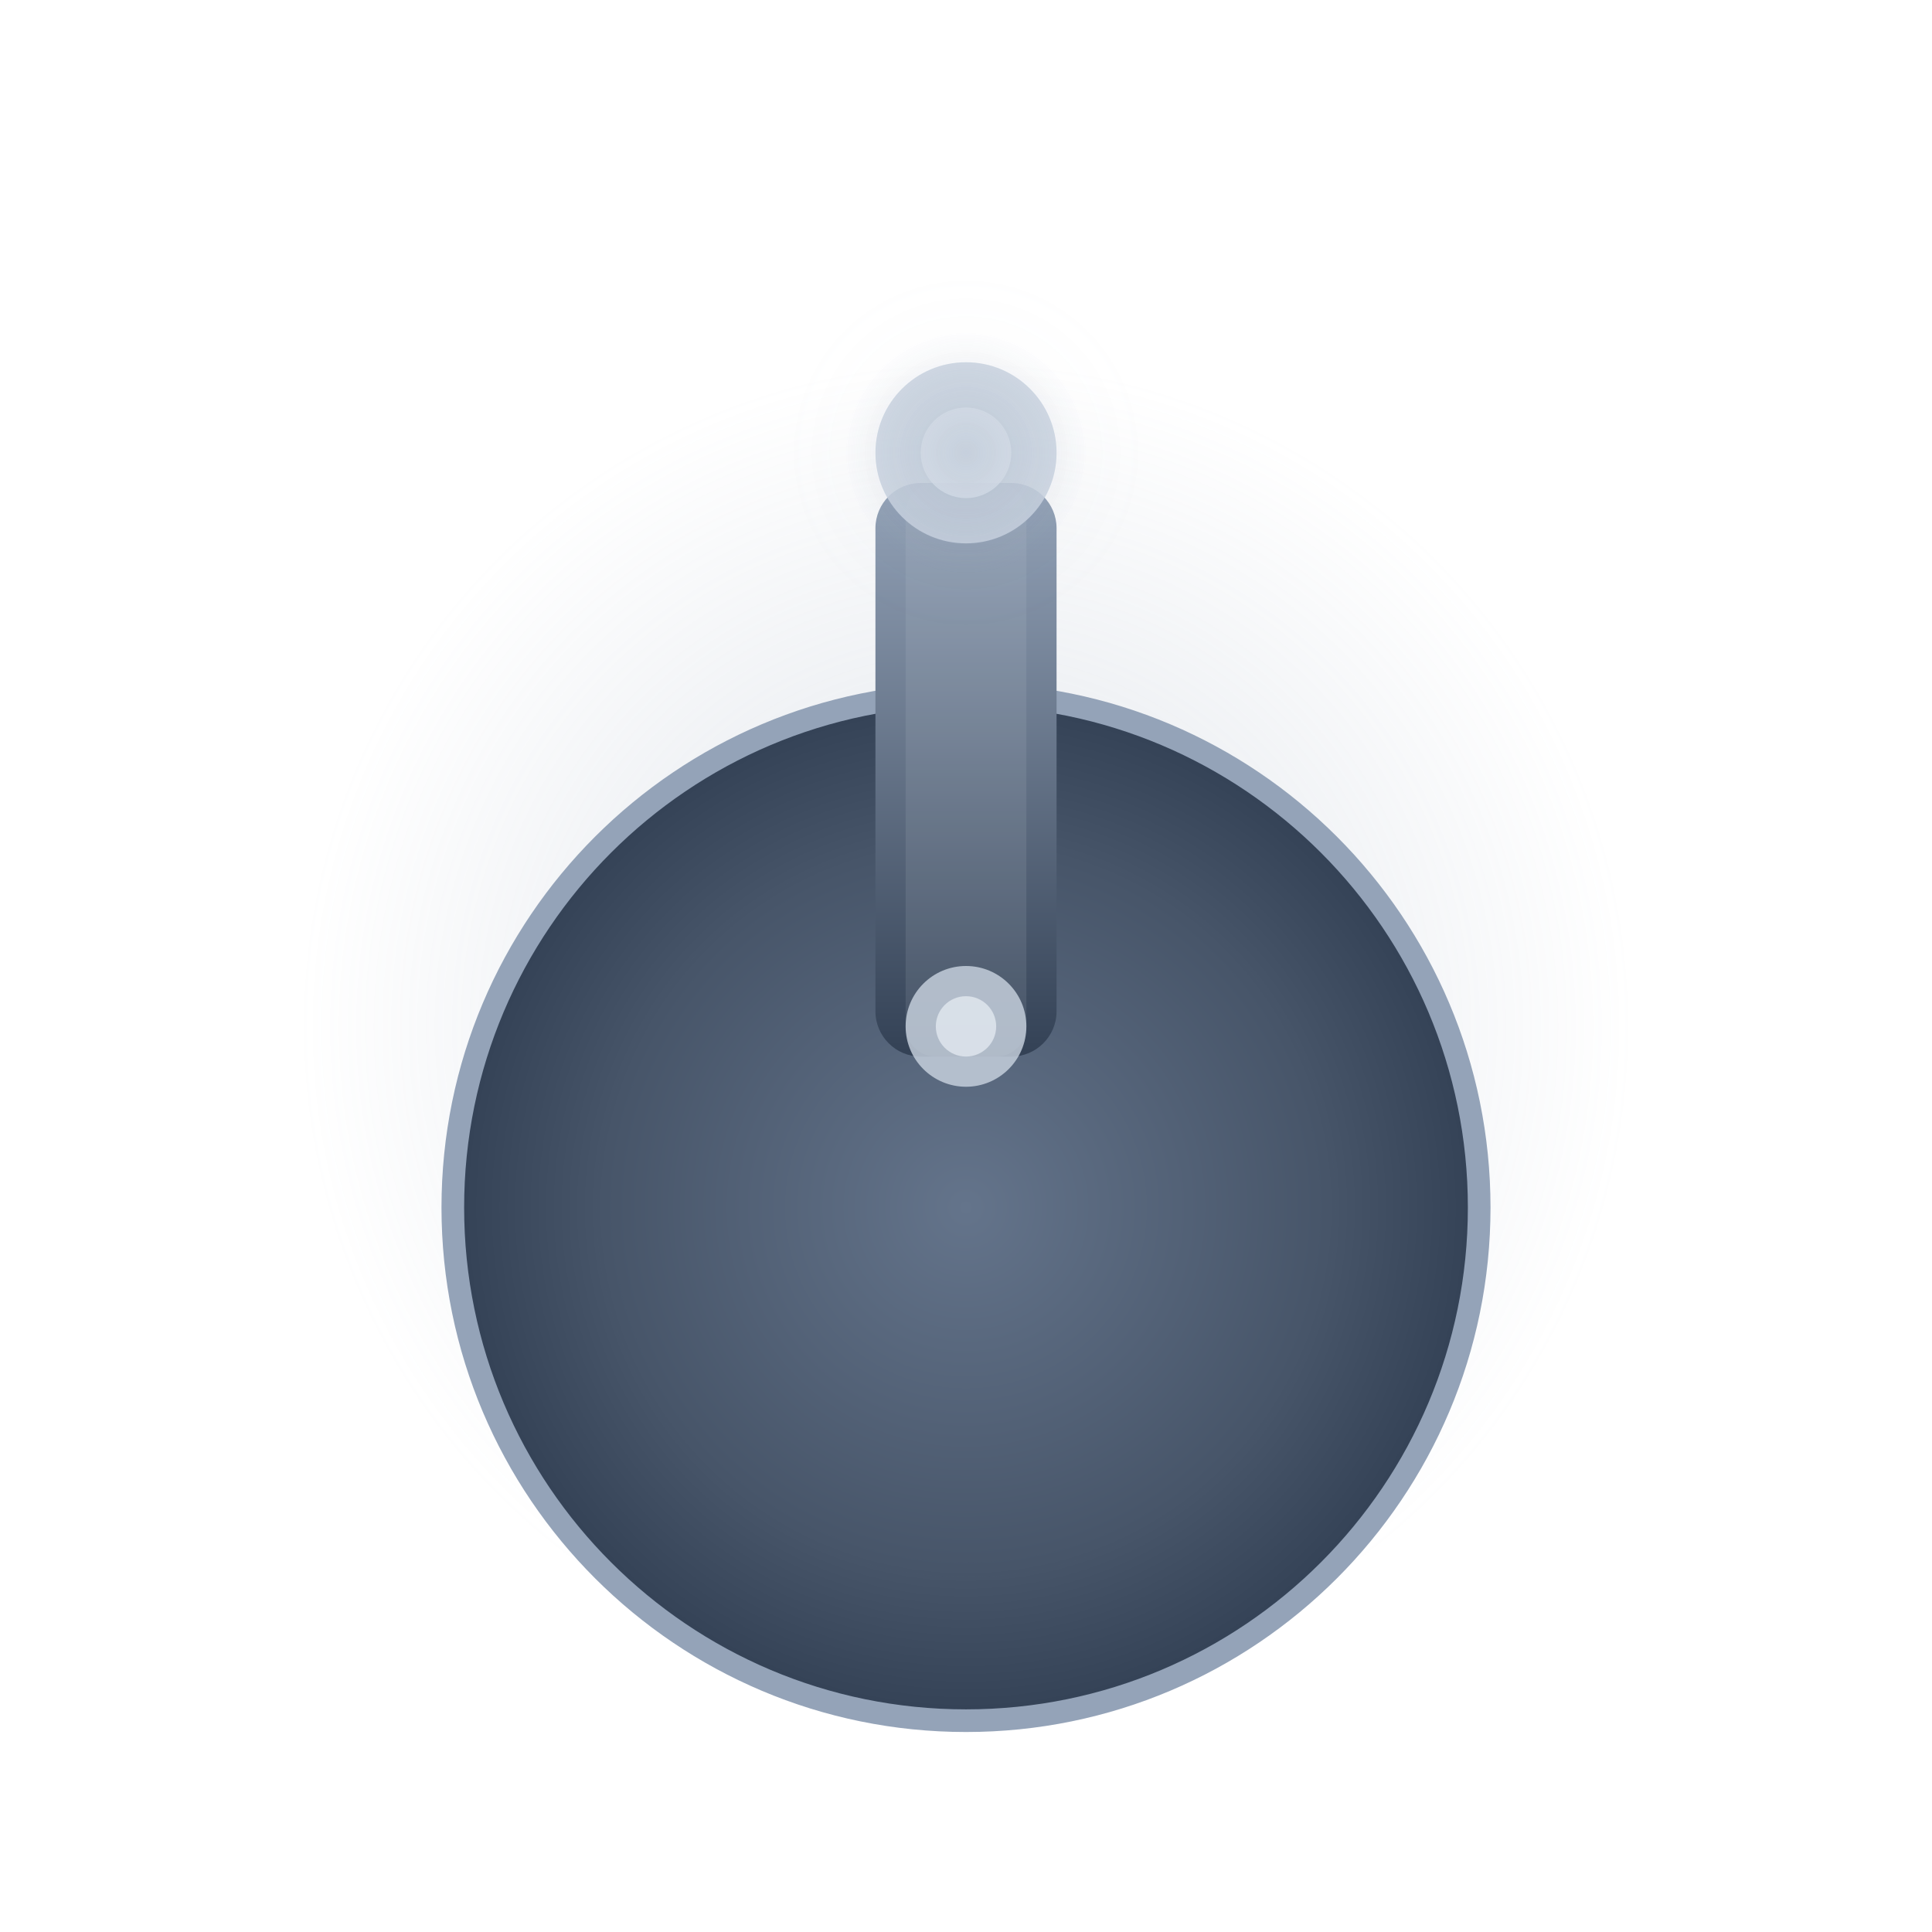
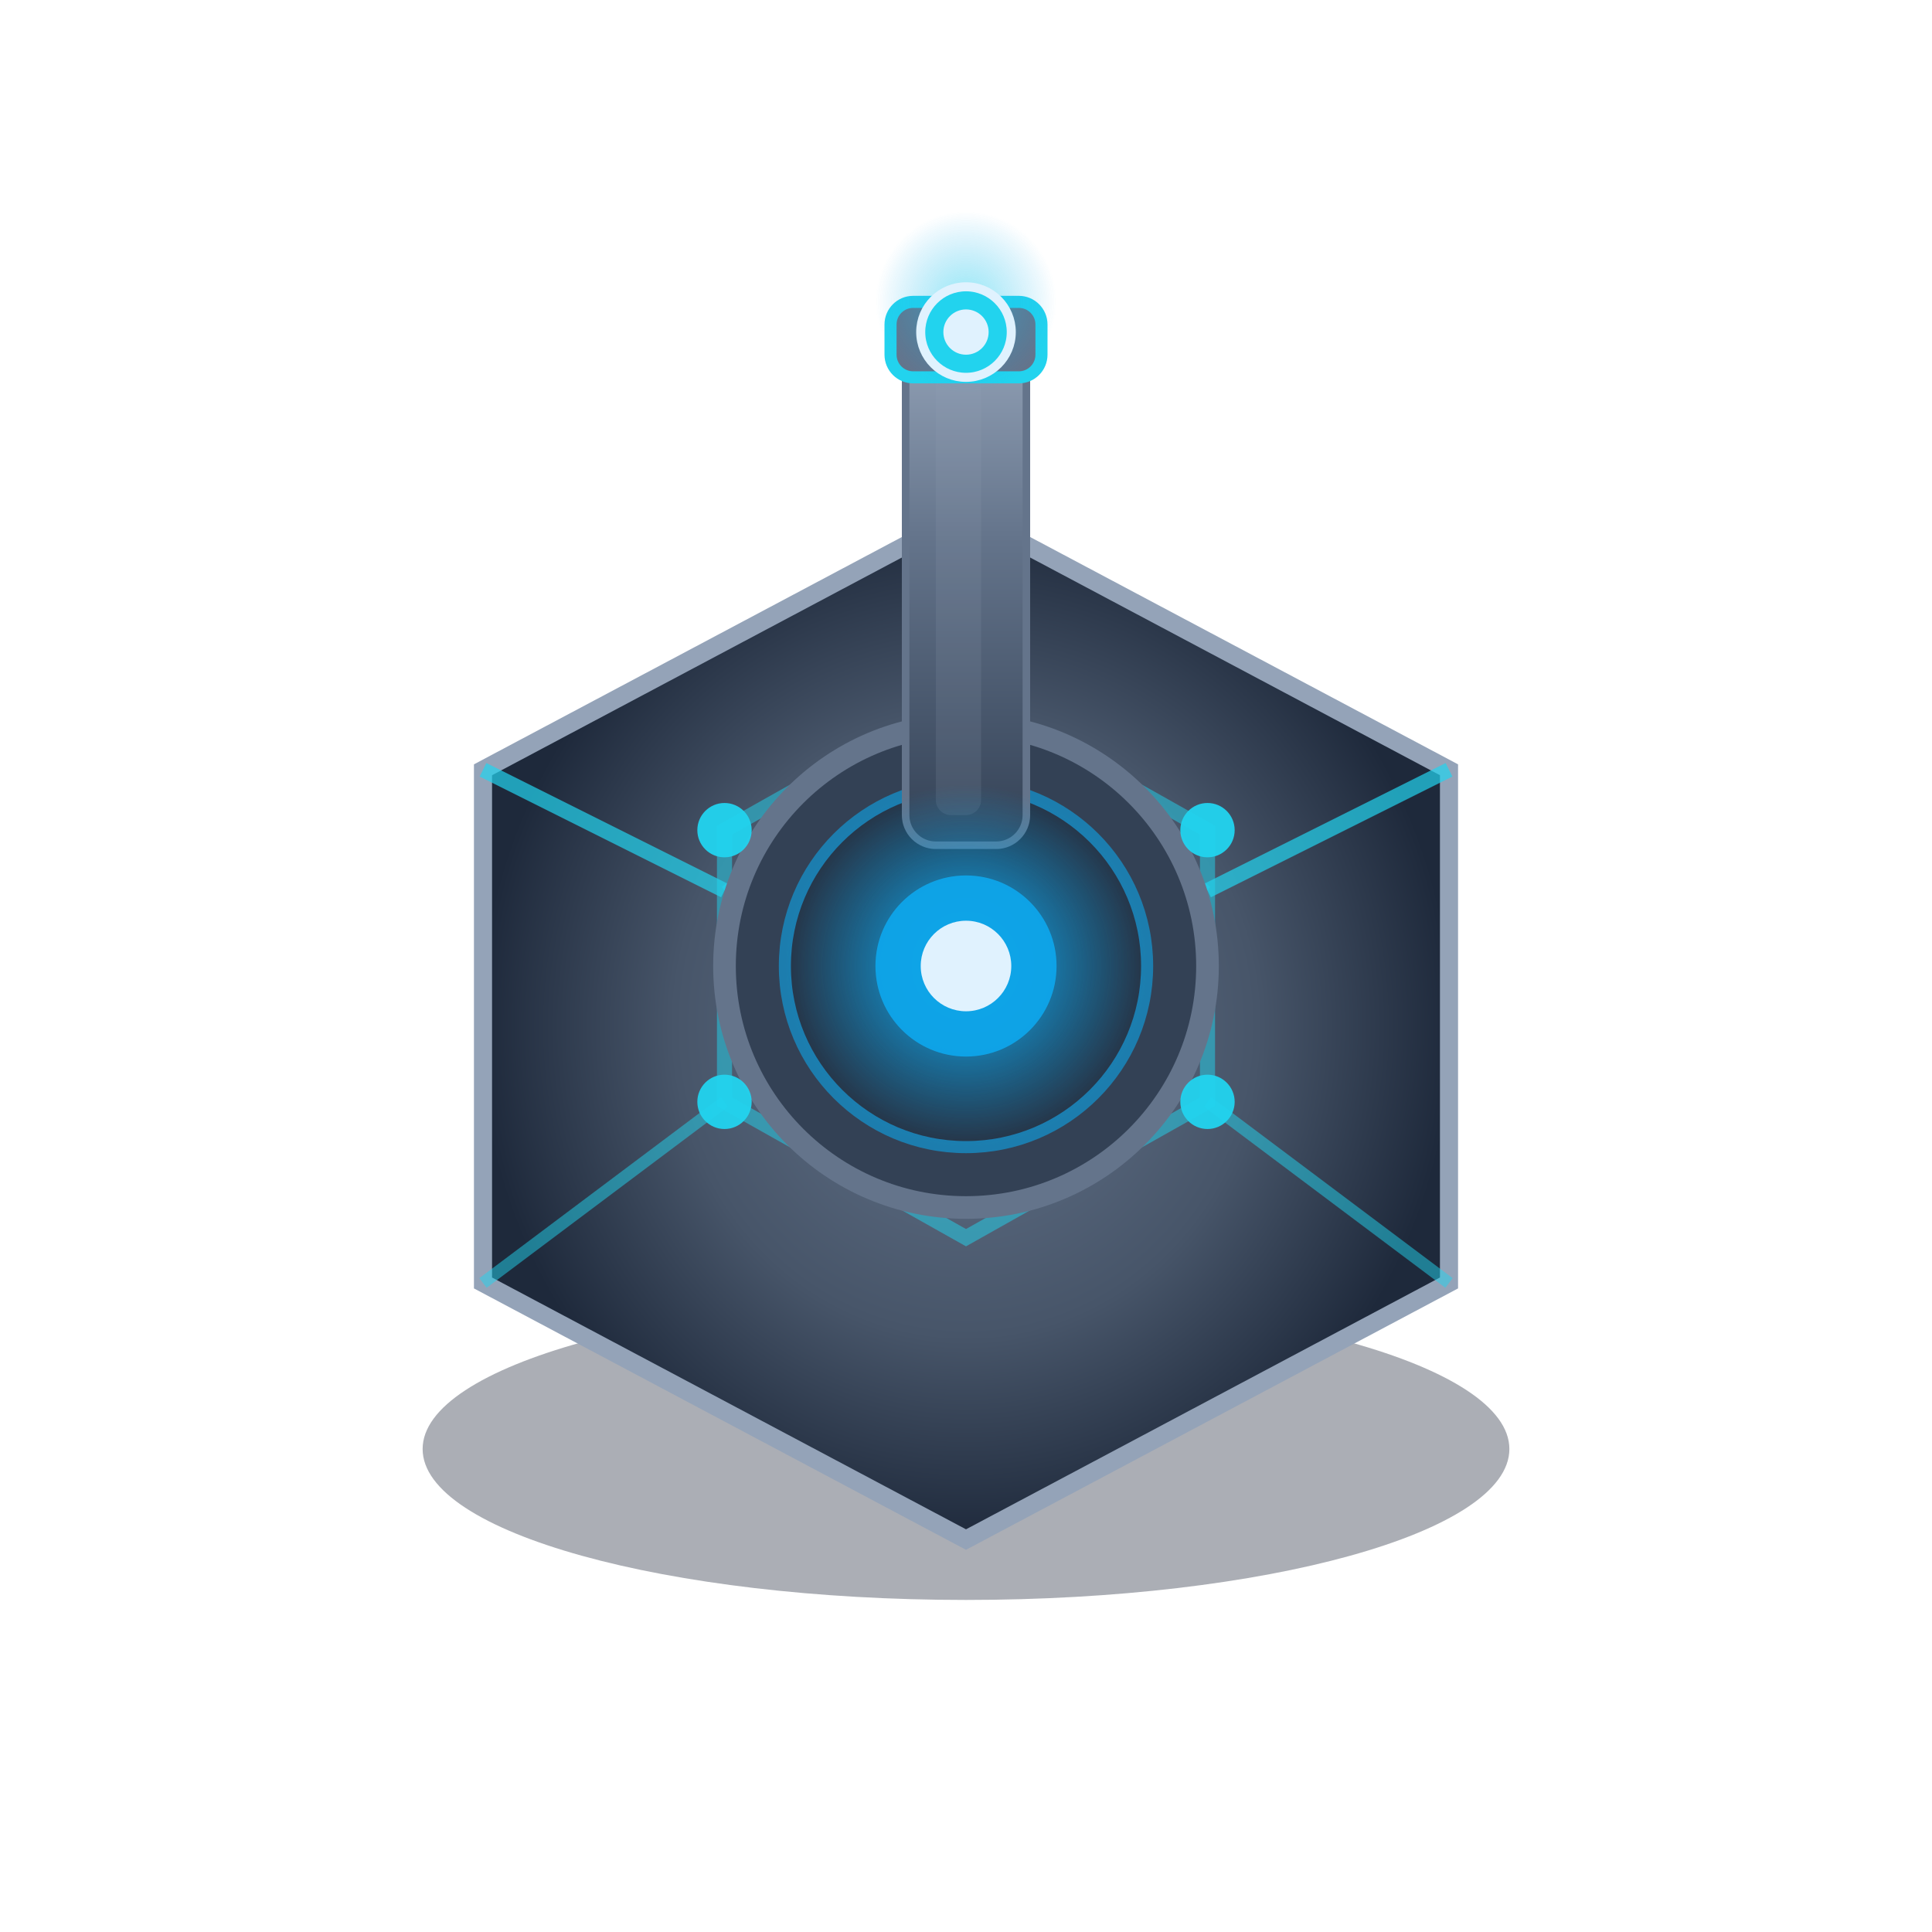
<svg xmlns="http://www.w3.org/2000/svg" viewBox="0 0 128 128">
  <defs>
-     <radialGradient id="tg0" cx="50%" cy="50%" r="50%">
-       <stop offset="0%" stop-color="#94a3b8" stop-opacity="0.3" />
-       <stop offset="100%" stop-color="#94a3b8" stop-opacity="0" />
+     <radialGradient id="baseFill" cx="50%" cy="50%" r="50%">
+       <stop offset="0%" stop-color="#64748b" />
+       <stop offset="60%" stop-color="#475569" />
+       <stop offset="100%" stop-color="#1e293b" />
    </radialGradient>
-     <radialGradient id="tg1" cx="50%" cy="50%" r="50%">
-       <stop offset="0%" stop-color="#64748b" />
-       <stop offset="70%" stop-color="#475569" />
-       <stop offset="100%" stop-color="#334155" />
-     </radialGradient>
-     <linearGradient id="tg2" x1="0%" y1="0%" x2="0%" y2="100%">
+     <linearGradient id="barrelGrad" x1="0%" y1="0%" x2="0%" y2="100%">
      <stop offset="0%" stop-color="#94a3b8" />
+       <stop offset="40%" stop-color="#64748b" />
      <stop offset="100%" stop-color="#334155" />
    </linearGradient>
-     <radialGradient id="tg3" cx="50%" cy="50%" r="50%">
-       <stop offset="0%" stop-color="#94a3b8" stop-opacity="0.2" />
-       <stop offset="100%" stop-color="#94a3b8" stop-opacity="0" />
+     <radialGradient id="coreCharge" cx="50%" cy="50%" r="50%">
+       <stop offset="0%" stop-color="#22d3ee" />
+       <stop offset="30%" stop-color="#0ea5e9" stop-opacity="0.9" />
+       <stop offset="100%" stop-color="#0ea5e9" stop-opacity="0" />
    </radialGradient>
-     <radialGradient id="tg4" cx="50%" cy="50%" r="50%">
-       <stop offset="0%" stop-color="#94a3b8" stop-opacity="0.3" />
-       <stop offset="100%" stop-color="#94a3b8" stop-opacity="0" />
+     <radialGradient id="muzzleCharge" cx="50%" cy="50%" r="50%">
+       <stop offset="0%" stop-color="#22d3ee" stop-opacity="0.8" />
+       <stop offset="100%" stop-color="#0ea5e9" stop-opacity="0" />
    </radialGradient>
  </defs>
-   <circle cx="64" cy="68" r="44" fill="url(#tg0)" />
-   <circle cx="64" cy="80" r="34" fill="url(#tg1)" stroke="#94a3b8" stroke-width="1.5" />
-   <circle cx="64" cy="80" r="24" fill="none" stroke="#475569" stroke-width="1" opacity="0.4" />
-   <rect x="58" y="32" width="12" height="38" rx="3" fill="url(#tg2)" />
-   <rect x="60" y="32" width="8" height="38" rx="2" fill="#cbd5e1" opacity="0.12" />
-   <circle cx="64" cy="30" r="6" fill="#cbd5e1" opacity="0.85" />
-   <circle cx="64" cy="30" r="3" fill="#e2e8f0" opacity="0.8" />
-   <circle cx="64" cy="68" r="4" fill="#cbd5e1" opacity="0.8" />
-   <circle cx="64" cy="68" r="2" fill="#e2e8f0" opacity="0.8" />
-   <g opacity="0.20">
-     <circle cx="64" cy="30" r="12" fill="url(#tg3)" />
-   </g>
-   <circle cx="64" cy="30" r="8" fill="url(#tg4)" />
+   <ellipse cx="64" cy="96" rx="36" ry="10" fill="#0f172a" opacity="0.35" />
+   <polygon points="64,34 96,51 96,85 64,102 32,85 32,51" fill="url(#baseFill)" stroke="#94a3b8" stroke-width="1.2" />
+   <line x1="64" y1="34" x2="64" y2="50" stroke="#22d3ee" stroke-width="1" opacity="0.7" />
+   <line x1="32" y1="51" x2="48" y2="59" stroke="#22d3ee" stroke-width="1" opacity="0.7" />
+   <line x1="96" y1="51" x2="80" y2="59" stroke="#22d3ee" stroke-width="1" opacity="0.7" />
+   <line x1="32" y1="85" x2="48" y2="73" stroke="#22d3ee" stroke-width="0.8" opacity="0.5" />
+   <line x1="96" y1="85" x2="80" y2="73" stroke="#22d3ee" stroke-width="0.8" opacity="0.5" />
+   <line x1="48" y1="59" x2="60" y2="50" stroke="#22d3ee" stroke-width="0.6" opacity="0.5" />
+   <line x1="80" y1="59" x2="68" y2="50" stroke="#22d3ee" stroke-width="0.6" opacity="0.5" />
+   <polygon points="64,46 80,55 80,73 64,82 48,73 48,55" fill="none" stroke="#22d3ee" stroke-width="1" opacity="0.5" />
+   <circle cx="64" cy="64" r="16" fill="#334155" stroke="#64748b" stroke-width="1.5" />
+   <circle cx="64" cy="64" r="12" fill="#1e293b" stroke="#0ea5e9" stroke-width="0.8" opacity="0.6" />
+   <rect x="60" y="22" width="8" height="34" rx="2" fill="url(#barrelGrad)" stroke="#64748b" stroke-width="0.5" />
+   <rect x="62" y="24" width="3" height="30" rx="1" fill="#94a3b8" opacity="0.15" />
+   <rect x="59" y="20" width="10" height="5" rx="1.5" fill="#64748b" stroke="#22d3ee" stroke-width="0.8" />
+   <circle cx="64" cy="20" r="6" fill="url(#muzzleCharge)" opacity="0.6" />
+   <circle cx="64" cy="64" r="12" fill="url(#coreCharge)" opacity="0.85" />
+   <circle cx="64" cy="64" r="6" fill="#0ea5e9" opacity="0.95" />
+   <circle cx="64" cy="64" r="3" fill="#e0f2fe" />
+   <circle cx="48" cy="55" r="1.8" fill="#22d3ee" opacity="0.95" />
+   <circle cx="80" cy="55" r="1.8" fill="#22d3ee" opacity="0.95" />
+   <circle cx="48" cy="73" r="1.8" fill="#22d3ee" opacity="0.95" />
+   <circle cx="80" cy="73" r="1.8" fill="#22d3ee" opacity="0.95" />
+   <circle cx="64" cy="22" r="3" fill="#22d3ee" stroke="#e0f2fe" stroke-width="0.6" />
+   <circle cx="64" cy="22" r="1.5" fill="#e0f2fe" />
</svg>
